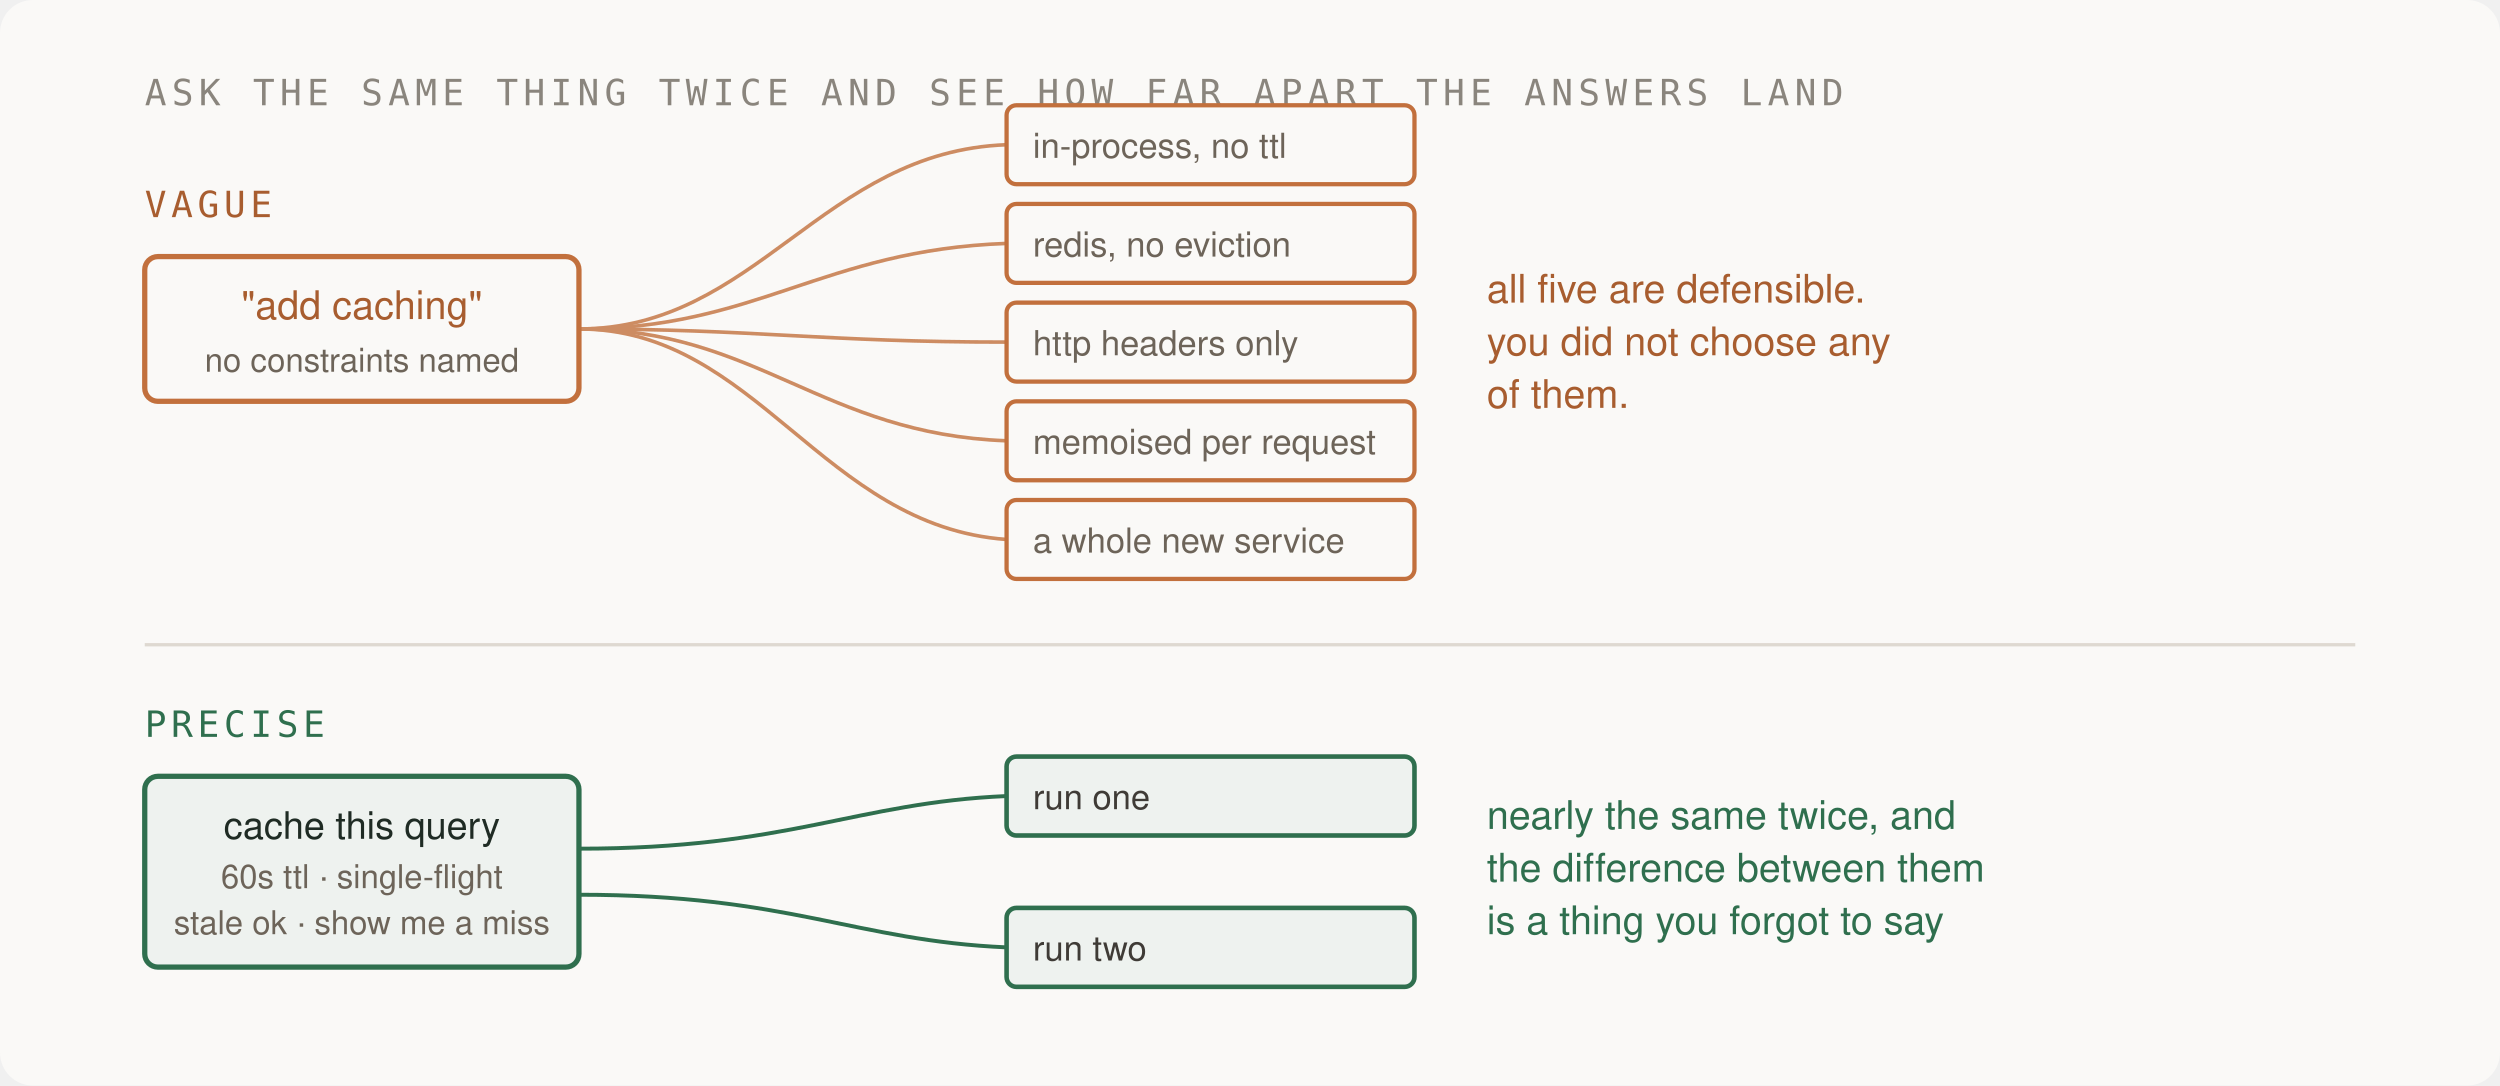
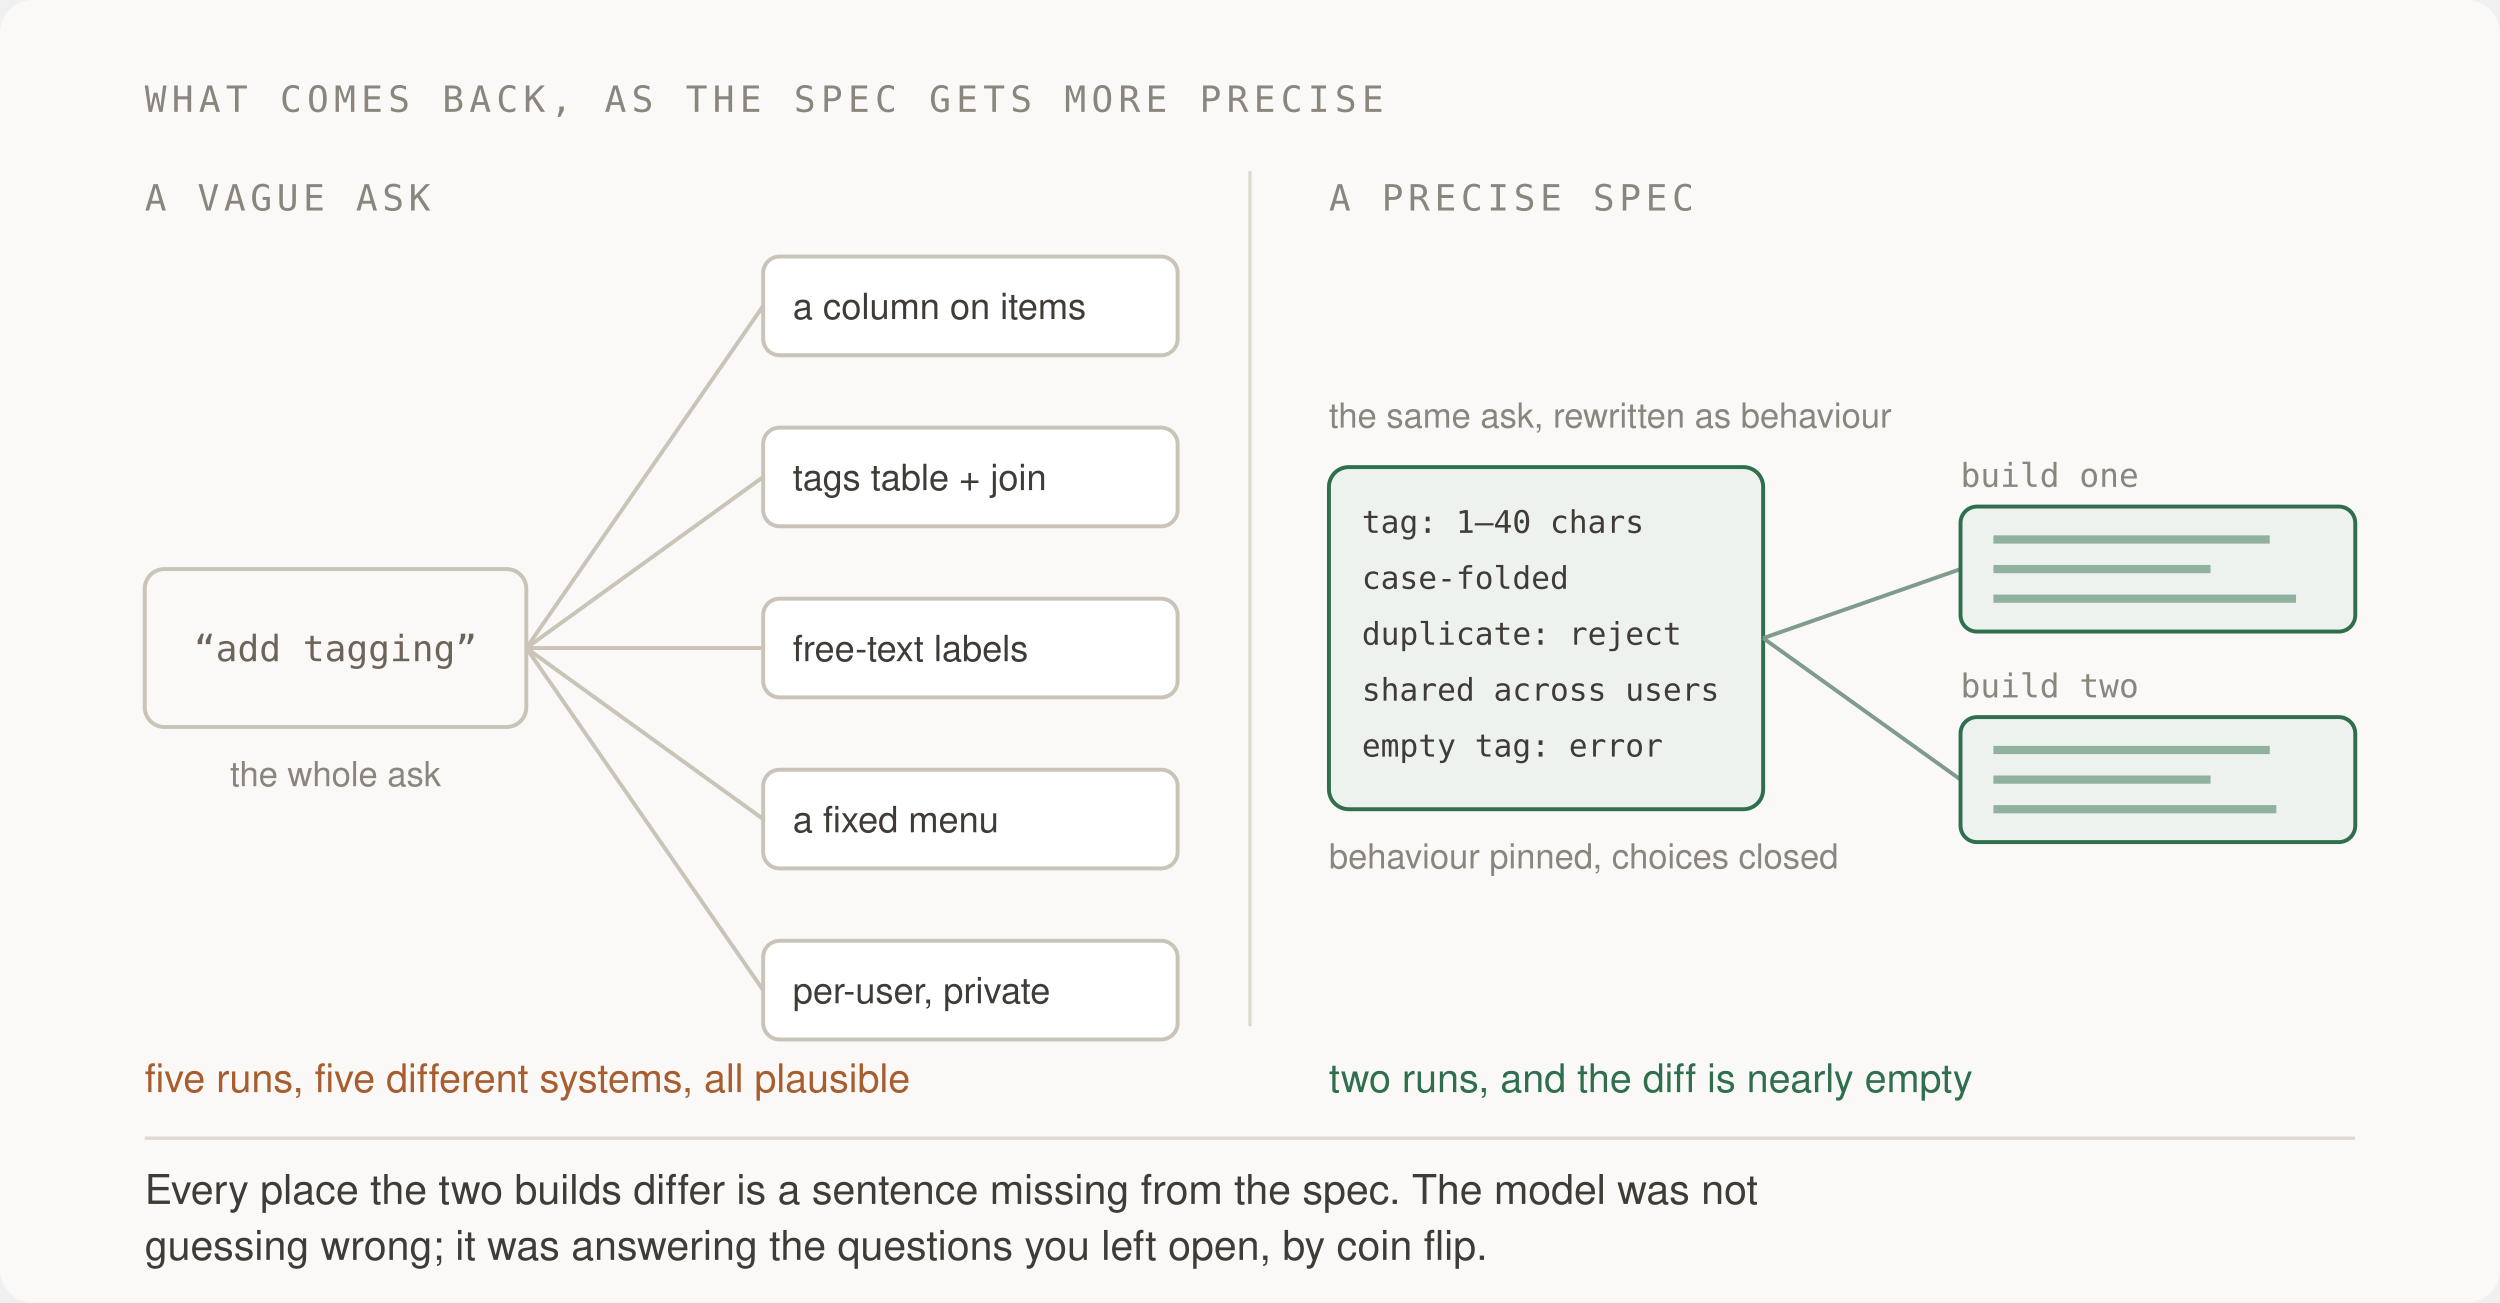
- <svg xmlns="http://www.w3.org/2000/svg" viewBox="0 0 760 330" width="760" height="330" role="img" aria-label="A vague ask fans out into five different plausible implementations scattered apart. A precise ask, with its constraints named, converges on two nearly identical results. The fan-out versus the convergence is the difference precision buys.">
-   <rect width="760" height="330" rx="10" fill="#faf9f7" />
-   <text x="44" y="32" font-family="ui-monospace, SFMono-Regular, Menlo, monospace" font-size="11" fill="#8a857d" letter-spacing="1.6">ASK THE SAME THING TWICE AND SEE HOW FAR APART THE ANSWERS LAND</text>
-   <text x="44" y="66" font-family="ui-monospace, SFMono-Regular, Menlo, monospace" font-size="11" fill="#a85d2f" letter-spacing="1.4">VAGUE</text>
-   <rect x="44" y="78" width="132" height="44" rx="4" fill="#faf9f7" stroke="#c2703d" stroke-width="1.6" />
-   <text x="110" y="97" text-anchor="middle" font-family="ui-sans-serif, -apple-system, Segoe UI, Helvetica, Arial, sans-serif" font-size="12" fill="#a85d2f">"add caching"</text>
-   <text x="110" y="113" text-anchor="middle" font-family="ui-sans-serif, -apple-system, Segoe UI, Helvetica, Arial, sans-serif" font-size="10" fill="#6d6459">no constraints named</text>
-   <g stroke="#c2703d" stroke-width="1.1" fill="none" opacity="0.8">
-     <path d="M 176 100 C 230 100, 250 46, 306 44" />
-     <path d="M 176 100 C 230 100, 250 76, 306 74" />
-     <path d="M 176 100 C 230 100, 250 104, 306 104" />
-     <path d="M 176 100 C 230 100, 250 132, 306 134" />
-     <path d="M 176 100 C 230 100, 250 160, 306 164" />
+ <svg xmlns="http://www.w3.org/2000/svg" viewBox="0 0 760 396" width="760" height="396" role="img" aria-label="One vague ask, add tagging, fans out to five different but plausible systems: a column on items, a tags table with a join, free-text labels, a fixed menu, per-user private tags. The same ask rewritten as a precise specification, pinning tag length, case folding, duplicates, sharing and the empty tag, produces nearly the same build twice, and the diff between the two is nearly empty. Every place two builds differ is a sentence missing from the spec.">
+   <rect width="760" height="396" rx="10" fill="#faf9f7" />
+   <text x="44" y="34" font-family="ui-monospace, SFMono-Regular, Menlo, monospace" font-size="11" fill="#8a857d" letter-spacing="1.6">WHAT COMES BACK, AS THE SPEC GETS MORE PRECISE</text>
+   <line x1="380" y1="52" x2="380" y2="312" stroke="#ded9d1" stroke-width="1" />
+   <text x="44" y="64" font-family="ui-monospace, SFMono-Regular, Menlo, monospace" font-size="11" fill="#8a857d" letter-spacing="1.4">A VAGUE ASK</text>
+   <rect x="44" y="173" width="116" height="48" rx="6" fill="#faf9f7" stroke="#c9c3b8" stroke-width="1.2" />
+   <text x="102" y="201" text-anchor="middle" font-family="ui-monospace, SFMono-Regular, Menlo, monospace" font-size="11" fill="#6d6459">“add tagging”</text>
+   <text x="102" y="239" text-anchor="middle" font-family="ui-sans-serif, -apple-system, Segoe UI, Helvetica, Arial, sans-serif" font-size="10.5" fill="#8a857d">the whole ask</text>
+   <line x1="160" y1="197" x2="232" y2="93" stroke="#c9c3b8" stroke-width="1.2" />
+   <line x1="160" y1="197" x2="232" y2="145" stroke="#c9c3b8" stroke-width="1.2" />
+   <line x1="160" y1="197" x2="232" y2="197" stroke="#c9c3b8" stroke-width="1.2" />
+   <line x1="160" y1="197" x2="232" y2="249" stroke="#c9c3b8" stroke-width="1.2" />
+   <line x1="160" y1="197" x2="232" y2="301" stroke="#c9c3b8" stroke-width="1.2" />
+   <rect x="232" y="78" width="126" height="30" rx="5" fill="#ffffff" stroke="#c9c3b8" stroke-width="1.2">
+     <animate attributeName="stroke" values="#c9c3b8;#c9c3b8;#a85d2f;#a85d2f;#c9c3b8;#c9c3b8" keyTimes="0;0.095;0.10;0.15;0.19;1" dur="12s" repeatCount="indefinite" />
+   </rect>
+   <text x="241" y="97" font-family="ui-sans-serif, -apple-system, Segoe UI, Helvetica, Arial, sans-serif" font-size="11" fill="#3f3b36">a column on items</text>
+   <rect x="232" y="130" width="126" height="30" rx="5" fill="#ffffff" stroke="#c9c3b8" stroke-width="1.2">
+     <animate attributeName="stroke" values="#c9c3b8;#c9c3b8;#a85d2f;#a85d2f;#c9c3b8;#c9c3b8" keyTimes="0;0.295;0.30;0.35;0.39;1" dur="12s" repeatCount="indefinite" />
+   </rect>
+   <text x="241" y="149" font-family="ui-sans-serif, -apple-system, Segoe UI, Helvetica, Arial, sans-serif" font-size="11" fill="#3f3b36">tags table + join</text>
+   <rect x="232" y="182" width="126" height="30" rx="5" fill="#ffffff" stroke="#c9c3b8" stroke-width="1.2">
+     <animate attributeName="stroke" values="#c9c3b8;#c9c3b8;#a85d2f;#a85d2f;#c9c3b8;#c9c3b8" keyTimes="0;0.495;0.50;0.55;0.59;1" dur="12s" repeatCount="indefinite" />
+   </rect>
+   <text x="241" y="201" font-family="ui-sans-serif, -apple-system, Segoe UI, Helvetica, Arial, sans-serif" font-size="11" fill="#3f3b36">free-text labels</text>
+   <rect x="232" y="234" width="126" height="30" rx="5" fill="#ffffff" stroke="#c9c3b8" stroke-width="1.2">
+     <animate attributeName="stroke" values="#c9c3b8;#c9c3b8;#a85d2f;#a85d2f;#c9c3b8;#c9c3b8" keyTimes="0;0.695;0.70;0.75;0.79;1" dur="12s" repeatCount="indefinite" />
+   </rect>
+   <text x="241" y="253" font-family="ui-sans-serif, -apple-system, Segoe UI, Helvetica, Arial, sans-serif" font-size="11" fill="#3f3b36">a fixed menu</text>
+   <rect x="232" y="286" width="126" height="30" rx="5" fill="#ffffff" stroke="#c9c3b8" stroke-width="1.2">
+     <animate attributeName="stroke" values="#c9c3b8;#c9c3b8;#a85d2f;#a85d2f;#c9c3b8;#c9c3b8" keyTimes="0;0.895;0.90;0.95;0.99;1" dur="12s" repeatCount="indefinite" />
+   </rect>
+   <text x="241" y="305" font-family="ui-sans-serif, -apple-system, Segoe UI, Helvetica, Arial, sans-serif" font-size="11" fill="#3f3b36">per-user, private</text>
+   <circle r="4" fill="#c2703d" opacity="0">
+     <animateMotion path="M160,197 L232,93" dur="12s" repeatCount="indefinite" calcMode="linear" keyPoints="0;0;1;1" keyTimes="0;0.02;0.10;1" />
+     <animate attributeName="opacity" values="0;0;1;1;0;0" keyTimes="0;0.02;0.03;0.10;0.13;1" dur="12s" repeatCount="indefinite" />
+   </circle>
+   <circle r="4" fill="#c2703d" opacity="0">
+     <animateMotion path="M160,197 L232,145" dur="12s" repeatCount="indefinite" calcMode="linear" keyPoints="0;0;1;1" keyTimes="0;0.22;0.30;1" />
+     <animate attributeName="opacity" values="0;0;1;1;0;0" keyTimes="0;0.22;0.23;0.30;0.33;1" dur="12s" repeatCount="indefinite" />
+   </circle>
+   <circle r="4" fill="#c2703d" opacity="0">
+     <animateMotion path="M160,197 L232,197" dur="12s" repeatCount="indefinite" calcMode="linear" keyPoints="0;0;1;1" keyTimes="0;0.42;0.50;1" />
+     <animate attributeName="opacity" values="0;0;1;1;0;0" keyTimes="0;0.42;0.43;0.50;0.53;1" dur="12s" repeatCount="indefinite" />
+   </circle>
+   <circle r="4" fill="#c2703d" opacity="0">
+     <animateMotion path="M160,197 L232,249" dur="12s" repeatCount="indefinite" calcMode="linear" keyPoints="0;0;1;1" keyTimes="0;0.62;0.70;1" />
+     <animate attributeName="opacity" values="0;0;1;1;0;0" keyTimes="0;0.62;0.63;0.70;0.73;1" dur="12s" repeatCount="indefinite" />
+   </circle>
+   <circle r="4" fill="#c2703d" opacity="0">
+     <animateMotion path="M160,197 L232,301" dur="12s" repeatCount="indefinite" calcMode="linear" keyPoints="0;0;1;1" keyTimes="0;0.82;0.90;1" />
+     <animate attributeName="opacity" values="0;0;1;1;0;0" keyTimes="0;0.82;0.83;0.90;0.93;1" dur="12s" repeatCount="indefinite" />
+   </circle>
+   <text x="44" y="332" font-family="ui-sans-serif, -apple-system, Segoe UI, Helvetica, Arial, sans-serif" font-size="12" fill="#a85d2f">five runs, five different systems, all plausible</text>
+   <text x="404" y="64" font-family="ui-monospace, SFMono-Regular, Menlo, monospace" font-size="11" fill="#8a857d" letter-spacing="1.4">A PRECISE SPEC</text>
+   <text x="404" y="130" font-family="ui-sans-serif, -apple-system, Segoe UI, Helvetica, Arial, sans-serif" font-size="10.5" fill="#8a857d">the same ask, rewritten as behaviour</text>
+   <rect x="404" y="142" width="132" height="104" rx="6" fill="#eef2ef" stroke="#2f6f4e" stroke-width="1.2" />
+   <g font-family="ui-monospace, SFMono-Regular, Menlo, monospace" font-size="9.5" fill="#3f3b36">
+     <text x="414" y="162">tag: 1–40 chars</text>
+     <text x="414" y="179">case-folded</text>
+     <text x="414" y="196">duplicate: reject</text>
+     <text x="414" y="213">shared across users</text>
+     <text x="414" y="230">empty tag: error</text>
  </g>
-   <g fill="#faf9f7" stroke="#c2703d" stroke-width="1.3">
-     <rect x="306" y="32" width="124" height="24" rx="3" />
-     <rect x="306" y="62" width="124" height="24" rx="3" />
-     <rect x="306" y="92" width="124" height="24" rx="3" />
-     <rect x="306" y="122" width="124" height="24" rx="3" />
-     <rect x="306" y="152" width="124" height="24" rx="3" />
+   <text x="404" y="264" font-family="ui-sans-serif, -apple-system, Segoe UI, Helvetica, Arial, sans-serif" font-size="10.5" fill="#8a857d">behaviour pinned, choices closed</text>
+   <line x1="536" y1="194" x2="596" y2="173" stroke="#7f9b8b" stroke-width="1.2" />
+   <line x1="536" y1="194" x2="596" y2="237" stroke="#7f9b8b" stroke-width="1.2" />
+   <text x="596" y="148" font-family="ui-monospace, SFMono-Regular, Menlo, monospace" font-size="10" fill="#8a857d">build one</text>
+   <rect x="596" y="154" width="120" height="38" rx="5" fill="#eef2ef" stroke="#2f6f4e" stroke-width="1.2">
+     <animate attributeName="stroke-width" values="1.2;1.2;2.6;1.2;1.2;2.6;1.2;1.2" keyTimes="0;0.13;0.15;0.21;0.63;0.65;0.71;1" dur="12s" repeatCount="indefinite" />
+   </rect>
+   <g stroke="#2f6f4e" stroke-width="2.5" opacity="0.5">
+     <line x1="606" y1="164" x2="690" y2="164" />
+     <line x1="606" y1="173" x2="672" y2="173" />
+     <line x1="606" y1="182" x2="698" y2="182" />
  </g>
-   <g font-family="ui-sans-serif, -apple-system, Segoe UI, Helvetica, Arial, sans-serif" font-size="10.5" fill="#6d6459">
-     <text x="314" y="48">in-process, no ttl</text>
-     <text x="314" y="78">redis, no eviction</text>
-     <text x="314" y="108">http headers only</text>
-     <text x="314" y="138">memoised per request</text>
-     <text x="314" y="168">a whole new service</text>
+   <text x="596" y="212" font-family="ui-monospace, SFMono-Regular, Menlo, monospace" font-size="10" fill="#8a857d">build two</text>
+   <rect x="596" y="218" width="120" height="38" rx="5" fill="#eef2ef" stroke="#2f6f4e" stroke-width="1.2">
+     <animate attributeName="stroke-width" values="1.2;1.2;2.6;1.2;1.2;2.6;1.2;1.2" keyTimes="0;0.13;0.15;0.21;0.63;0.65;0.71;1" dur="12s" repeatCount="indefinite" />
+   </rect>
+   <g stroke="#2f6f4e" stroke-width="2.5" opacity="0.5">
+     <line x1="606" y1="228" x2="690" y2="228" />
+     <line x1="606" y1="237" x2="672" y2="237" />
+     <line x1="606" y1="246" x2="692" y2="246" />
  </g>
-   <text x="452" y="92" font-family="ui-sans-serif, -apple-system, Segoe UI, Helvetica, Arial, sans-serif" font-size="12" fill="#a85d2f">all five are defensible.</text>
-   <text x="452" y="108" font-family="ui-sans-serif, -apple-system, Segoe UI, Helvetica, Arial, sans-serif" font-size="12" fill="#a85d2f">you did not choose any</text>
-   <text x="452" y="124" font-family="ui-sans-serif, -apple-system, Segoe UI, Helvetica, Arial, sans-serif" font-size="12" fill="#a85d2f">of them.</text>
-   <line x1="44" y1="196" x2="716" y2="196" stroke="#ded9d1" stroke-width="1" />
-   <text x="44" y="224" font-family="ui-monospace, SFMono-Regular, Menlo, monospace" font-size="11" fill="#2f6f4e" letter-spacing="1.4">PRECISE</text>
-   <rect x="44" y="236" width="132" height="58" rx="4" fill="#eef2ef" stroke="#2f6f4e" stroke-width="1.6" />
-   <text x="110" y="255" text-anchor="middle" font-family="ui-sans-serif, -apple-system, Segoe UI, Helvetica, Arial, sans-serif" font-size="11.5" fill="#1f2b24">cache this query</text>
-   <text x="110" y="270" text-anchor="middle" font-family="ui-sans-serif, -apple-system, Segoe UI, Helvetica, Arial, sans-serif" font-size="10" fill="#6d6459">60s ttl · single-flight</text>
-   <text x="110" y="284" text-anchor="middle" font-family="ui-sans-serif, -apple-system, Segoe UI, Helvetica, Arial, sans-serif" font-size="10" fill="#6d6459">stale ok · show me a miss</text>
-   <g stroke="#2f6f4e" stroke-width="1.2" fill="none">
-     <path d="M 176 258 C 240 258, 260 244, 306 242" />
-     <path d="M 176 272 C 240 272, 260 286, 306 288" />
+   <circle r="4" fill="#2f6f4e" opacity="0">
+     <animateMotion path="M536,194 L596,173" dur="12s" repeatCount="indefinite" calcMode="linear" keyPoints="0;0;1;1" keyTimes="0;0.05;0.13;1" />
+     <animate attributeName="opacity" values="0;0;1;1;0;0" keyTimes="0;0.05;0.06;0.13;0.16;1" dur="12s" repeatCount="indefinite" />
+   </circle>
+   <circle r="4" fill="#2f6f4e" opacity="0">
+     <animateMotion path="M536,194 L596,237" dur="12s" repeatCount="indefinite" calcMode="linear" keyPoints="0;0;1;1" keyTimes="0;0.05;0.13;1" />
+     <animate attributeName="opacity" values="0;0;1;1;0;0" keyTimes="0;0.05;0.06;0.13;0.16;1" dur="12s" repeatCount="indefinite" />
+   </circle>
+   <circle r="4" fill="#2f6f4e" opacity="0">
+     <animateMotion path="M536,194 L596,173" dur="12s" repeatCount="indefinite" calcMode="linear" keyPoints="0;0;1;1" keyTimes="0;0.55;0.63;1" />
+     <animate attributeName="opacity" values="0;0;1;1;0;0" keyTimes="0;0.55;0.56;0.63;0.66;1" dur="12s" repeatCount="indefinite" />
+   </circle>
+   <circle r="4" fill="#2f6f4e" opacity="0">
+     <animateMotion path="M536,194 L596,237" dur="12s" repeatCount="indefinite" calcMode="linear" keyPoints="0;0;1;1" keyTimes="0;0.55;0.63;1" />
+     <animate attributeName="opacity" values="0;0;1;1;0;0" keyTimes="0;0.55;0.56;0.63;0.66;1" dur="12s" repeatCount="indefinite" />
+   </circle>
+   <text x="404" y="332" font-family="ui-sans-serif, -apple-system, Segoe UI, Helvetica, Arial, sans-serif" font-size="12" fill="#2f6f4e">two runs, and the diff is nearly empty</text>
+   <line x1="44" y1="346" x2="716" y2="346" stroke="#ded9d1" stroke-width="1" />
+   <g font-family="ui-sans-serif, -apple-system, Segoe UI, Helvetica, Arial, sans-serif" font-size="12.5" fill="#3f3b36">
+     <text x="44" y="366">Every place the two builds differ is a sentence missing from the spec. The model was not</text>
+     <text x="44" y="383">guessing wrong; it was answering the questions you left open, by coin flip.</text>
  </g>
-   <g fill="#eef2ef" stroke="#2f6f4e" stroke-width="1.4">
-     <rect x="306" y="230" width="124" height="24" rx="3" />
-     <rect x="306" y="276" width="124" height="24" rx="3" />
-   </g>
-   <g font-family="ui-sans-serif, -apple-system, Segoe UI, Helvetica, Arial, sans-serif" font-size="10.5" fill="#3f3b36">
-     <text x="314" y="246">run one</text>
-     <text x="314" y="292">run two</text>
-   </g>
-   <text x="452" y="252" font-family="ui-sans-serif, -apple-system, Segoe UI, Helvetica, Arial, sans-serif" font-size="12" fill="#2f6f4e">nearly the same twice, and</text>
-   <text x="452" y="268" font-family="ui-sans-serif, -apple-system, Segoe UI, Helvetica, Arial, sans-serif" font-size="12" fill="#2f6f4e">the difference between them</text>
-   <text x="452" y="284" font-family="ui-sans-serif, -apple-system, Segoe UI, Helvetica, Arial, sans-serif" font-size="12" fill="#2f6f4e">is a thing you forgot to say</text>
</svg>
